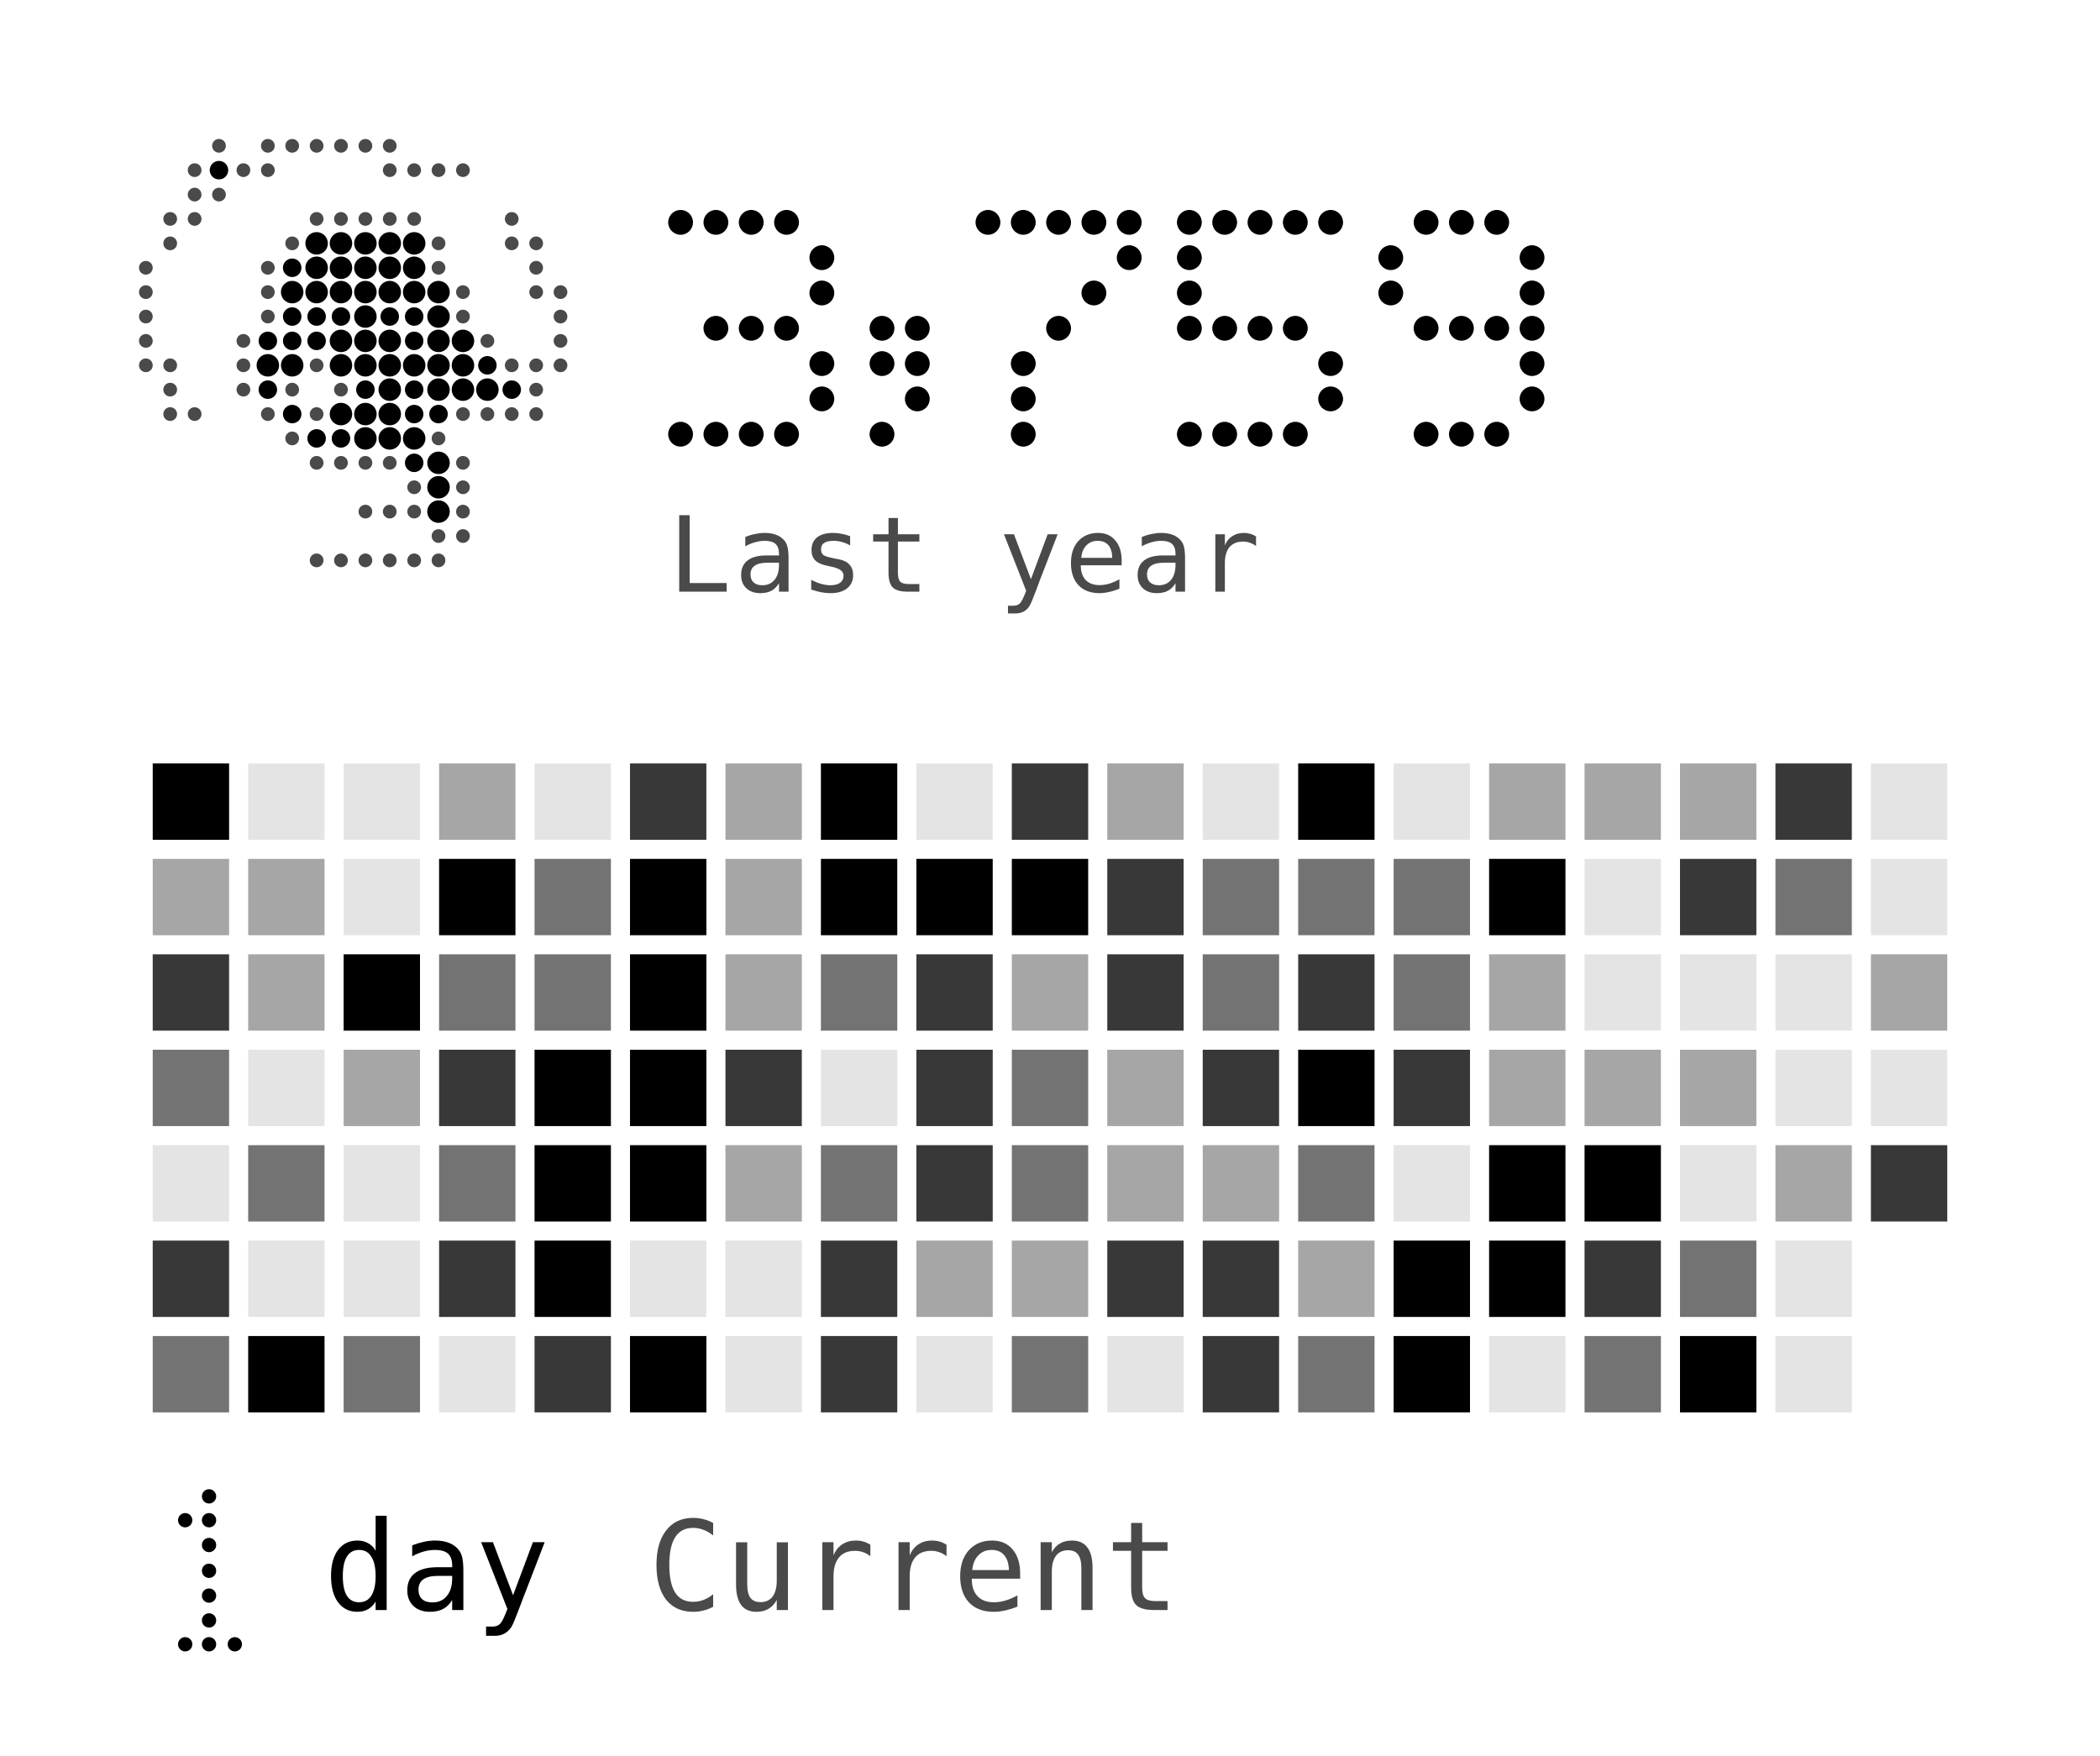
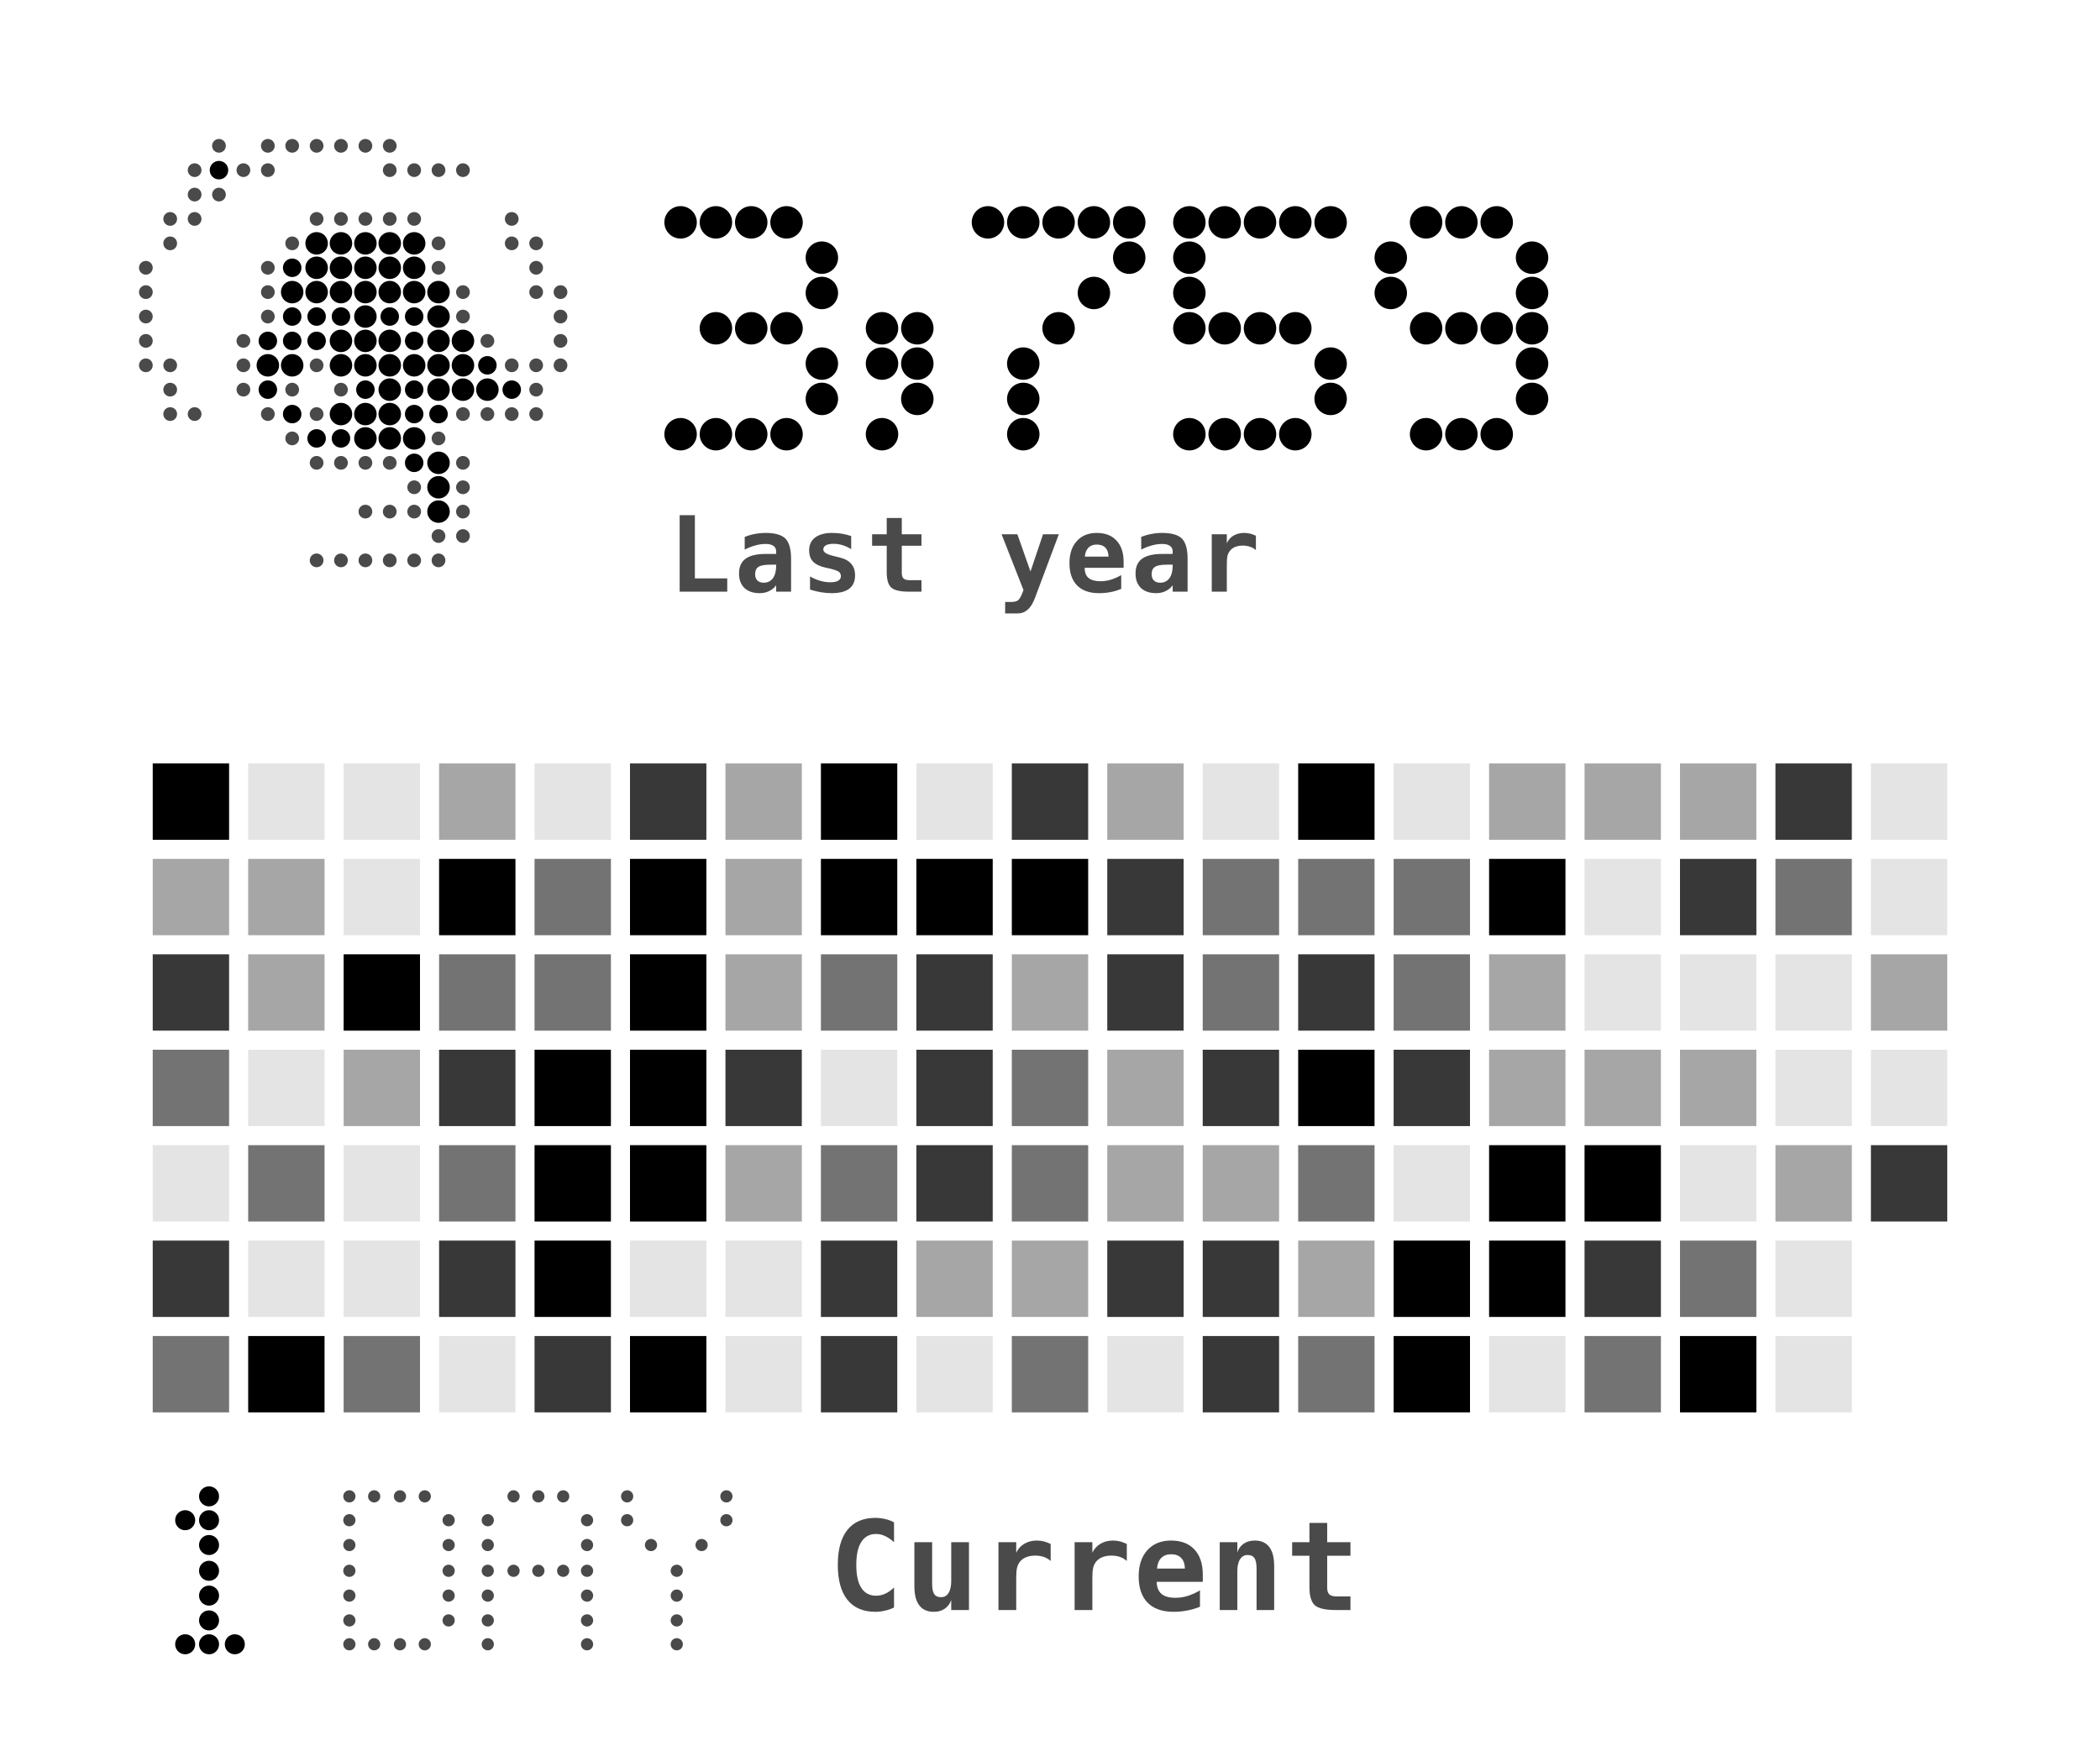
<svg xmlns="http://www.w3.org/2000/svg" width="220" height="184" viewBox="0 0 220 184" role="img">
  <rect width="220" height="184" fill="#FFFFFF" />
  <rect x="14" y="14" width="0" height="0" fill="#C8102E" />
  <circle cx="22.94" cy="15.28" r="0.72" fill="#4A4A4A" />
  <circle cx="28.06" cy="15.28" r="0.72" fill="#4A4A4A" />
  <circle cx="30.61" cy="15.28" r="0.72" fill="#4A4A4A" />
  <circle cx="33.17" cy="15.28" r="0.72" fill="#4A4A4A" />
  <circle cx="35.72" cy="15.28" r="0.72" fill="#4A4A4A" />
  <circle cx="38.28" cy="15.28" r="0.72" fill="#4A4A4A" />
  <circle cx="40.83" cy="15.28" r="0.72" fill="#4A4A4A" />
  <circle cx="20.39" cy="17.83" r="0.72" fill="#4A4A4A" />
  <circle cx="22.94" cy="17.83" r="0.97" fill="#000000" />
  <circle cx="25.50" cy="17.83" r="0.72" fill="#4A4A4A" />
  <circle cx="28.06" cy="17.83" r="0.72" fill="#4A4A4A" />
  <circle cx="40.83" cy="17.83" r="0.72" fill="#4A4A4A" />
  <circle cx="43.39" cy="17.83" r="0.72" fill="#4A4A4A" />
  <circle cx="45.94" cy="17.83" r="0.72" fill="#4A4A4A" />
  <circle cx="48.50" cy="17.83" r="0.72" fill="#4A4A4A" />
  <circle cx="20.39" cy="20.39" r="0.72" fill="#4A4A4A" />
  <circle cx="22.94" cy="20.39" r="0.72" fill="#4A4A4A" />
  <circle cx="17.83" cy="22.94" r="0.72" fill="#4A4A4A" />
  <circle cx="20.39" cy="22.94" r="0.72" fill="#4A4A4A" />
  <circle cx="33.17" cy="22.94" r="0.72" fill="#4A4A4A" />
  <circle cx="35.72" cy="22.94" r="0.72" fill="#4A4A4A" />
  <circle cx="38.28" cy="22.94" r="0.72" fill="#4A4A4A" />
  <circle cx="40.83" cy="22.94" r="0.72" fill="#4A4A4A" />
  <circle cx="43.39" cy="22.94" r="0.72" fill="#4A4A4A" />
  <circle cx="53.61" cy="22.94" r="0.72" fill="#4A4A4A" />
  <circle cx="17.83" cy="25.50" r="0.72" fill="#4A4A4A" />
  <circle cx="30.61" cy="25.50" r="0.72" fill="#4A4A4A" />
  <circle cx="33.17" cy="25.50" r="1.18" fill="#000000" />
  <circle cx="35.72" cy="25.50" r="1.18" fill="#000000" />
  <circle cx="38.28" cy="25.50" r="1.18" fill="#000000" />
  <circle cx="40.83" cy="25.50" r="1.18" fill="#000000" />
  <circle cx="43.39" cy="25.50" r="1.18" fill="#000000" />
  <circle cx="45.94" cy="25.50" r="0.72" fill="#4A4A4A" />
  <circle cx="53.61" cy="25.50" r="0.72" fill="#4A4A4A" />
  <circle cx="56.17" cy="25.50" r="0.72" fill="#4A4A4A" />
  <circle cx="15.28" cy="28.06" r="0.72" fill="#4A4A4A" />
  <circle cx="28.06" cy="28.06" r="0.72" fill="#4A4A4A" />
  <circle cx="30.61" cy="28.06" r="0.97" fill="#000000" />
  <circle cx="33.17" cy="28.06" r="1.18" fill="#000000" />
  <circle cx="35.72" cy="28.06" r="1.18" fill="#000000" />
  <circle cx="38.28" cy="28.06" r="1.18" fill="#000000" />
  <circle cx="40.83" cy="28.06" r="1.18" fill="#000000" />
  <circle cx="43.39" cy="28.06" r="1.18" fill="#000000" />
  <circle cx="45.94" cy="28.06" r="0.72" fill="#4A4A4A" />
  <circle cx="56.17" cy="28.06" r="0.72" fill="#4A4A4A" />
  <circle cx="15.28" cy="30.61" r="0.72" fill="#4A4A4A" />
  <circle cx="28.06" cy="30.61" r="0.72" fill="#4A4A4A" />
  <circle cx="30.61" cy="30.61" r="1.18" fill="#000000" />
  <circle cx="33.17" cy="30.61" r="1.18" fill="#000000" />
  <circle cx="35.72" cy="30.61" r="1.18" fill="#000000" />
  <circle cx="38.28" cy="30.61" r="1.18" fill="#000000" />
  <circle cx="40.83" cy="30.61" r="1.18" fill="#000000" />
  <circle cx="43.39" cy="30.61" r="1.18" fill="#000000" />
  <circle cx="45.94" cy="30.61" r="1.18" fill="#000000" />
  <circle cx="48.50" cy="30.61" r="0.72" fill="#4A4A4A" />
  <circle cx="56.17" cy="30.61" r="0.72" fill="#4A4A4A" />
  <circle cx="58.72" cy="30.61" r="0.72" fill="#4A4A4A" />
  <circle cx="15.28" cy="33.17" r="0.72" fill="#4A4A4A" />
  <circle cx="28.06" cy="33.17" r="0.72" fill="#4A4A4A" />
  <circle cx="30.61" cy="33.17" r="0.97" fill="#000000" />
  <circle cx="33.17" cy="33.17" r="0.97" fill="#000000" />
  <circle cx="35.72" cy="33.17" r="0.97" fill="#000000" />
  <circle cx="38.28" cy="33.17" r="1.18" fill="#000000" />
  <circle cx="40.83" cy="33.17" r="0.97" fill="#000000" />
  <circle cx="43.39" cy="33.17" r="0.97" fill="#000000" />
  <circle cx="45.94" cy="33.17" r="1.18" fill="#000000" />
  <circle cx="48.50" cy="33.17" r="0.72" fill="#4A4A4A" />
  <circle cx="58.72" cy="33.17" r="0.72" fill="#4A4A4A" />
  <circle cx="15.28" cy="35.72" r="0.72" fill="#4A4A4A" />
  <circle cx="25.50" cy="35.72" r="0.72" fill="#4A4A4A" />
  <circle cx="28.06" cy="35.72" r="0.97" fill="#000000" />
  <circle cx="30.61" cy="35.72" r="0.97" fill="#000000" />
  <circle cx="33.17" cy="35.72" r="0.97" fill="#000000" />
  <circle cx="35.72" cy="35.72" r="1.18" fill="#000000" />
  <circle cx="38.28" cy="35.72" r="1.18" fill="#000000" />
  <circle cx="40.83" cy="35.72" r="1.18" fill="#000000" />
  <circle cx="43.39" cy="35.72" r="0.97" fill="#000000" />
  <circle cx="45.94" cy="35.72" r="1.18" fill="#000000" />
  <circle cx="48.50" cy="35.72" r="1.18" fill="#000000" />
  <circle cx="51.06" cy="35.72" r="0.72" fill="#4A4A4A" />
  <circle cx="58.72" cy="35.72" r="0.72" fill="#4A4A4A" />
  <circle cx="15.28" cy="38.28" r="0.72" fill="#4A4A4A" />
  <circle cx="17.83" cy="38.28" r="0.72" fill="#4A4A4A" />
  <circle cx="25.50" cy="38.28" r="0.72" fill="#4A4A4A" />
  <circle cx="28.06" cy="38.28" r="1.18" fill="#000000" />
  <circle cx="30.61" cy="38.28" r="1.18" fill="#000000" />
  <circle cx="33.17" cy="38.28" r="0.72" fill="#4A4A4A" />
  <circle cx="35.72" cy="38.28" r="1.18" fill="#000000" />
  <circle cx="38.28" cy="38.28" r="1.18" fill="#000000" />
  <circle cx="40.83" cy="38.28" r="1.18" fill="#000000" />
  <circle cx="43.39" cy="38.28" r="1.18" fill="#000000" />
  <circle cx="45.94" cy="38.28" r="1.18" fill="#000000" />
  <circle cx="48.50" cy="38.28" r="1.18" fill="#000000" />
  <circle cx="51.06" cy="38.28" r="0.97" fill="#000000" />
  <circle cx="53.61" cy="38.28" r="0.72" fill="#4A4A4A" />
  <circle cx="56.17" cy="38.28" r="0.72" fill="#4A4A4A" />
  <circle cx="58.72" cy="38.28" r="0.72" fill="#4A4A4A" />
  <circle cx="17.83" cy="40.83" r="0.72" fill="#4A4A4A" />
  <circle cx="25.50" cy="40.83" r="0.72" fill="#4A4A4A" />
  <circle cx="28.06" cy="40.83" r="0.97" fill="#000000" />
  <circle cx="30.61" cy="40.83" r="0.72" fill="#4A4A4A" />
  <circle cx="35.72" cy="40.83" r="0.72" fill="#4A4A4A" />
  <circle cx="38.28" cy="40.83" r="0.97" fill="#000000" />
  <circle cx="40.83" cy="40.83" r="1.18" fill="#000000" />
  <circle cx="43.39" cy="40.83" r="0.97" fill="#000000" />
  <circle cx="45.94" cy="40.83" r="1.18" fill="#000000" />
  <circle cx="48.50" cy="40.83" r="1.18" fill="#000000" />
  <circle cx="51.06" cy="40.83" r="1.18" fill="#000000" />
  <circle cx="53.61" cy="40.83" r="0.97" fill="#000000" />
  <circle cx="56.17" cy="40.83" r="0.72" fill="#4A4A4A" />
  <circle cx="17.83" cy="43.39" r="0.72" fill="#4A4A4A" />
  <circle cx="20.39" cy="43.39" r="0.72" fill="#4A4A4A" />
  <circle cx="28.06" cy="43.39" r="0.72" fill="#4A4A4A" />
  <circle cx="30.61" cy="43.39" r="0.97" fill="#000000" />
  <circle cx="33.17" cy="43.39" r="0.72" fill="#4A4A4A" />
  <circle cx="35.72" cy="43.39" r="1.18" fill="#000000" />
  <circle cx="38.28" cy="43.39" r="1.18" fill="#000000" />
  <circle cx="40.83" cy="43.39" r="1.18" fill="#000000" />
  <circle cx="43.39" cy="43.39" r="0.97" fill="#000000" />
  <circle cx="45.94" cy="43.39" r="0.97" fill="#000000" />
  <circle cx="48.50" cy="43.39" r="0.72" fill="#4A4A4A" />
  <circle cx="51.06" cy="43.39" r="0.72" fill="#4A4A4A" />
  <circle cx="53.61" cy="43.39" r="0.72" fill="#4A4A4A" />
  <circle cx="56.17" cy="43.39" r="0.72" fill="#4A4A4A" />
  <circle cx="30.61" cy="45.94" r="0.72" fill="#4A4A4A" />
  <circle cx="33.17" cy="45.94" r="0.97" fill="#000000" />
  <circle cx="35.72" cy="45.94" r="0.97" fill="#000000" />
  <circle cx="38.28" cy="45.94" r="1.18" fill="#000000" />
  <circle cx="40.83" cy="45.94" r="1.18" fill="#000000" />
  <circle cx="43.39" cy="45.94" r="1.18" fill="#000000" />
  <circle cx="45.94" cy="45.94" r="0.72" fill="#4A4A4A" />
  <circle cx="33.17" cy="48.50" r="0.72" fill="#4A4A4A" />
  <circle cx="35.72" cy="48.50" r="0.72" fill="#4A4A4A" />
  <circle cx="38.28" cy="48.50" r="0.72" fill="#4A4A4A" />
  <circle cx="40.83" cy="48.50" r="0.72" fill="#4A4A4A" />
  <circle cx="43.39" cy="48.50" r="0.97" fill="#000000" />
  <circle cx="45.94" cy="48.50" r="1.18" fill="#000000" />
  <circle cx="48.50" cy="48.50" r="0.72" fill="#4A4A4A" />
  <circle cx="43.39" cy="51.06" r="0.72" fill="#4A4A4A" />
  <circle cx="45.94" cy="51.06" r="1.18" fill="#000000" />
  <circle cx="48.50" cy="51.06" r="0.72" fill="#4A4A4A" />
  <circle cx="38.28" cy="53.61" r="0.72" fill="#4A4A4A" />
  <circle cx="40.83" cy="53.61" r="0.72" fill="#4A4A4A" />
  <circle cx="43.39" cy="53.61" r="0.72" fill="#4A4A4A" />
  <circle cx="45.94" cy="53.61" r="1.18" fill="#000000" />
  <circle cx="48.50" cy="53.61" r="0.72" fill="#4A4A4A" />
  <circle cx="45.94" cy="56.17" r="0.72" fill="#4A4A4A" />
  <circle cx="48.50" cy="56.17" r="0.72" fill="#4A4A4A" />
  <circle cx="33.17" cy="58.72" r="0.72" fill="#4A4A4A" />
  <circle cx="35.72" cy="58.72" r="0.72" fill="#4A4A4A" />
  <circle cx="38.28" cy="58.72" r="0.72" fill="#4A4A4A" />
  <circle cx="40.83" cy="58.72" r="0.72" fill="#4A4A4A" />
  <circle cx="43.39" cy="58.72" r="0.72" fill="#4A4A4A" />
  <circle cx="45.94" cy="58.72" r="0.72" fill="#4A4A4A" />
-   <circle cx="71.3" cy="23.3" r="1.30" fill="#000000" />
-   <circle cx="75.0" cy="23.3" r="1.30" fill="#000000" />
-   <circle cx="78.7" cy="23.3" r="1.30" fill="#000000" />
-   <circle cx="82.4" cy="23.3" r="1.30" fill="#000000" />
-   <circle cx="86.1" cy="27.0" r="1.30" fill="#000000" />
-   <circle cx="86.1" cy="30.7" r="1.30" fill="#000000" />
-   <circle cx="75.0" cy="34.4" r="1.30" fill="#000000" />
-   <circle cx="78.7" cy="34.4" r="1.30" fill="#000000" />
-   <circle cx="82.4" cy="34.4" r="1.30" fill="#000000" />
-   <circle cx="86.1" cy="38.1" r="1.30" fill="#000000" />
-   <circle cx="86.1" cy="41.8" r="1.30" fill="#000000" />
-   <circle cx="71.3" cy="45.5" r="1.30" fill="#000000" />
-   <circle cx="75.0" cy="45.5" r="1.30" fill="#000000" />
-   <circle cx="78.7" cy="45.5" r="1.30" fill="#000000" />
-   <circle cx="82.4" cy="45.5" r="1.30" fill="#000000" />
-   <circle cx="92.4" cy="34.4" r="1.30" fill="#000000" />
-   <circle cx="96.1" cy="34.4" r="1.30" fill="#000000" />
-   <circle cx="92.4" cy="38.1" r="1.30" fill="#000000" />
-   <circle cx="96.1" cy="38.1" r="1.30" fill="#000000" />
-   <circle cx="96.1" cy="41.8" r="1.30" fill="#000000" />
-   <circle cx="92.4" cy="45.5" r="1.30" fill="#000000" />
-   <circle cx="103.5" cy="23.3" r="1.30" fill="#000000" />
-   <circle cx="107.2" cy="23.3" r="1.30" fill="#000000" />
-   <circle cx="110.9" cy="23.3" r="1.30" fill="#000000" />
-   <circle cx="114.6" cy="23.3" r="1.30" fill="#000000" />
-   <circle cx="118.3" cy="23.3" r="1.30" fill="#000000" />
-   <circle cx="118.3" cy="27.0" r="1.30" fill="#000000" />
-   <circle cx="114.6" cy="30.7" r="1.30" fill="#000000" />
-   <circle cx="110.9" cy="34.4" r="1.30" fill="#000000" />
-   <circle cx="107.2" cy="38.1" r="1.30" fill="#000000" />
-   <circle cx="107.2" cy="41.8" r="1.30" fill="#000000" />
-   <circle cx="107.2" cy="45.5" r="1.30" fill="#000000" />
-   <circle cx="124.6" cy="23.3" r="1.30" fill="#000000" />
-   <circle cx="128.3" cy="23.3" r="1.30" fill="#000000" />
-   <circle cx="132.0" cy="23.3" r="1.30" fill="#000000" />
-   <circle cx="135.7" cy="23.3" r="1.30" fill="#000000" />
-   <circle cx="139.4" cy="23.3" r="1.30" fill="#000000" />
-   <circle cx="124.6" cy="27.0" r="1.30" fill="#000000" />
-   <circle cx="124.6" cy="30.7" r="1.30" fill="#000000" />
-   <circle cx="124.6" cy="34.4" r="1.30" fill="#000000" />
-   <circle cx="128.3" cy="34.4" r="1.30" fill="#000000" />
-   <circle cx="132.0" cy="34.4" r="1.30" fill="#000000" />
-   <circle cx="135.7" cy="34.4" r="1.30" fill="#000000" />
-   <circle cx="139.4" cy="38.1" r="1.30" fill="#000000" />
-   <circle cx="139.4" cy="41.8" r="1.30" fill="#000000" />
-   <circle cx="124.6" cy="45.5" r="1.30" fill="#000000" />
-   <circle cx="128.3" cy="45.5" r="1.30" fill="#000000" />
-   <circle cx="132.0" cy="45.5" r="1.30" fill="#000000" />
-   <circle cx="135.7" cy="45.5" r="1.30" fill="#000000" />
-   <circle cx="149.4" cy="23.3" r="1.30" fill="#000000" />
-   <circle cx="153.1" cy="23.3" r="1.30" fill="#000000" />
-   <circle cx="156.8" cy="23.3" r="1.30" fill="#000000" />
-   <circle cx="145.7" cy="27.0" r="1.30" fill="#000000" />
-   <circle cx="160.5" cy="27.0" r="1.30" fill="#000000" />
-   <circle cx="145.7" cy="30.7" r="1.30" fill="#000000" />
-   <circle cx="160.5" cy="30.7" r="1.30" fill="#000000" />
-   <circle cx="149.4" cy="34.4" r="1.30" fill="#000000" />
-   <circle cx="153.1" cy="34.4" r="1.30" fill="#000000" />
-   <circle cx="156.8" cy="34.4" r="1.30" fill="#000000" />
-   <circle cx="160.5" cy="34.4" r="1.30" fill="#000000" />
-   <circle cx="160.5" cy="38.1" r="1.30" fill="#000000" />
-   <circle cx="160.5" cy="41.8" r="1.30" fill="#000000" />
-   <circle cx="149.4" cy="45.5" r="1.30" fill="#000000" />
-   <circle cx="153.1" cy="45.5" r="1.30" fill="#000000" />
-   <circle cx="156.8" cy="45.5" r="1.30" fill="#000000" />
-   <text x="70" y="62" fill="#4A4A4A" text-anchor="start" font-family="ui-monospace, Geist Mono, monospace" font-size="11" letter-spacing="0.3" dominant-baseline="auto">Last year</text>
+   <circle cx="71.3" cy="23.3" r="1.70" fill="#000000" />
+   <circle cx="75.0" cy="23.3" r="1.70" fill="#000000" />
+   <circle cx="78.7" cy="23.3" r="1.70" fill="#000000" />
+   <circle cx="82.4" cy="23.3" r="1.70" fill="#000000" />
+   <circle cx="86.1" cy="27.0" r="1.70" fill="#000000" />
+   <circle cx="86.1" cy="30.7" r="1.70" fill="#000000" />
+   <circle cx="75.0" cy="34.4" r="1.70" fill="#000000" />
+   <circle cx="78.7" cy="34.4" r="1.70" fill="#000000" />
+   <circle cx="82.4" cy="34.4" r="1.70" fill="#000000" />
+   <circle cx="86.1" cy="38.1" r="1.70" fill="#000000" />
+   <circle cx="86.1" cy="41.8" r="1.70" fill="#000000" />
+   <circle cx="71.3" cy="45.5" r="1.70" fill="#000000" />
+   <circle cx="75.0" cy="45.5" r="1.70" fill="#000000" />
+   <circle cx="78.7" cy="45.5" r="1.70" fill="#000000" />
+   <circle cx="82.4" cy="45.5" r="1.70" fill="#000000" />
+   <circle cx="92.4" cy="34.4" r="1.70" fill="#000000" />
+   <circle cx="96.1" cy="34.4" r="1.70" fill="#000000" />
+   <circle cx="92.4" cy="38.1" r="1.70" fill="#000000" />
+   <circle cx="96.1" cy="38.1" r="1.70" fill="#000000" />
+   <circle cx="96.1" cy="41.8" r="1.70" fill="#000000" />
+   <circle cx="92.4" cy="45.5" r="1.70" fill="#000000" />
+   <circle cx="103.5" cy="23.3" r="1.70" fill="#000000" />
+   <circle cx="107.2" cy="23.3" r="1.70" fill="#000000" />
+   <circle cx="110.9" cy="23.3" r="1.70" fill="#000000" />
+   <circle cx="114.6" cy="23.3" r="1.70" fill="#000000" />
+   <circle cx="118.3" cy="23.3" r="1.70" fill="#000000" />
+   <circle cx="118.3" cy="27.0" r="1.70" fill="#000000" />
+   <circle cx="114.6" cy="30.7" r="1.70" fill="#000000" />
+   <circle cx="110.9" cy="34.4" r="1.70" fill="#000000" />
+   <circle cx="107.2" cy="38.1" r="1.70" fill="#000000" />
+   <circle cx="107.2" cy="41.8" r="1.70" fill="#000000" />
+   <circle cx="107.2" cy="45.5" r="1.70" fill="#000000" />
+   <circle cx="124.6" cy="23.3" r="1.70" fill="#000000" />
+   <circle cx="128.3" cy="23.3" r="1.70" fill="#000000" />
+   <circle cx="132.0" cy="23.3" r="1.70" fill="#000000" />
+   <circle cx="135.7" cy="23.3" r="1.70" fill="#000000" />
+   <circle cx="139.4" cy="23.3" r="1.70" fill="#000000" />
+   <circle cx="124.6" cy="27.0" r="1.70" fill="#000000" />
+   <circle cx="124.6" cy="30.7" r="1.70" fill="#000000" />
+   <circle cx="124.6" cy="34.4" r="1.70" fill="#000000" />
+   <circle cx="128.3" cy="34.4" r="1.70" fill="#000000" />
+   <circle cx="132.0" cy="34.4" r="1.70" fill="#000000" />
+   <circle cx="135.7" cy="34.4" r="1.70" fill="#000000" />
+   <circle cx="139.4" cy="38.1" r="1.70" fill="#000000" />
+   <circle cx="139.4" cy="41.8" r="1.70" fill="#000000" />
+   <circle cx="124.6" cy="45.5" r="1.70" fill="#000000" />
+   <circle cx="128.3" cy="45.5" r="1.70" fill="#000000" />
+   <circle cx="132.0" cy="45.5" r="1.70" fill="#000000" />
+   <circle cx="135.7" cy="45.5" r="1.70" fill="#000000" />
+   <circle cx="149.4" cy="23.3" r="1.70" fill="#000000" />
+   <circle cx="153.1" cy="23.3" r="1.70" fill="#000000" />
+   <circle cx="156.8" cy="23.3" r="1.70" fill="#000000" />
+   <circle cx="145.7" cy="27.0" r="1.70" fill="#000000" />
+   <circle cx="160.5" cy="27.0" r="1.70" fill="#000000" />
+   <circle cx="145.7" cy="30.7" r="1.70" fill="#000000" />
+   <circle cx="160.5" cy="30.7" r="1.70" fill="#000000" />
+   <circle cx="149.4" cy="34.4" r="1.70" fill="#000000" />
+   <circle cx="153.1" cy="34.4" r="1.70" fill="#000000" />
+   <circle cx="156.8" cy="34.4" r="1.70" fill="#000000" />
+   <circle cx="160.5" cy="34.4" r="1.70" fill="#000000" />
+   <circle cx="160.5" cy="38.1" r="1.70" fill="#000000" />
+   <circle cx="160.5" cy="41.8" r="1.70" fill="#000000" />
+   <circle cx="149.4" cy="45.5" r="1.70" fill="#000000" />
+   <circle cx="153.1" cy="45.5" r="1.70" fill="#000000" />
+   <circle cx="156.8" cy="45.5" r="1.70" fill="#000000" />
+   <text x="70" y="62" fill="#4A4A4A" text-anchor="start" font-family="ui-monospace, Geist Mono, monospace" font-weight="700" font-size="11" letter-spacing="0.3" dominant-baseline="auto">Last year</text>
  <rect x="16" y="80" width="8" height="8" fill="#000000" />
  <rect x="16" y="90" width="8" height="8" fill="#000000" opacity="0.35" />
  <rect x="16" y="100" width="8" height="8" fill="#000000" opacity="0.78" />
  <rect x="16" y="110" width="8" height="8" fill="#000000" opacity="0.55" />
  <rect x="16" y="120" width="8" height="8" fill="#E4E4E4" />
  <rect x="16" y="130" width="8" height="8" fill="#000000" opacity="0.78" />
  <rect x="16" y="140" width="8" height="8" fill="#000000" opacity="0.55" />
  <rect x="26" y="80" width="8" height="8" fill="#E4E4E4" />
  <rect x="26" y="90" width="8" height="8" fill="#000000" opacity="0.35" />
  <rect x="26" y="100" width="8" height="8" fill="#000000" opacity="0.35" />
  <rect x="26" y="110" width="8" height="8" fill="#E4E4E4" />
  <rect x="26" y="120" width="8" height="8" fill="#000000" opacity="0.55" />
  <rect x="26" y="130" width="8" height="8" fill="#E4E4E4" />
  <rect x="26" y="140" width="8" height="8" fill="#000000" />
  <rect x="36" y="80" width="8" height="8" fill="#E4E4E4" />
  <rect x="36" y="90" width="8" height="8" fill="#E4E4E4" />
  <rect x="36" y="100" width="8" height="8" fill="#000000" />
  <rect x="36" y="110" width="8" height="8" fill="#000000" opacity="0.35" />
  <rect x="36" y="120" width="8" height="8" fill="#E4E4E4" />
  <rect x="36" y="130" width="8" height="8" fill="#E4E4E4" />
  <rect x="36" y="140" width="8" height="8" fill="#000000" opacity="0.55" />
  <rect x="46" y="80" width="8" height="8" fill="#000000" opacity="0.35" />
  <rect x="46" y="90" width="8" height="8" fill="#000000" />
  <rect x="46" y="100" width="8" height="8" fill="#000000" opacity="0.55" />
  <rect x="46" y="110" width="8" height="8" fill="#000000" opacity="0.78" />
  <rect x="46" y="120" width="8" height="8" fill="#000000" opacity="0.55" />
  <rect x="46" y="130" width="8" height="8" fill="#000000" opacity="0.78" />
  <rect x="46" y="140" width="8" height="8" fill="#E4E4E4" />
  <rect x="56" y="80" width="8" height="8" fill="#E4E4E4" />
  <rect x="56" y="90" width="8" height="8" fill="#000000" opacity="0.55" />
  <rect x="56" y="100" width="8" height="8" fill="#000000" opacity="0.55" />
  <rect x="56" y="110" width="8" height="8" fill="#000000" />
  <rect x="56" y="120" width="8" height="8" fill="#000000" />
  <rect x="56" y="130" width="8" height="8" fill="#000000" />
  <rect x="56" y="140" width="8" height="8" fill="#000000" opacity="0.78" />
  <rect x="66" y="80" width="8" height="8" fill="#000000" opacity="0.78" />
  <rect x="66" y="90" width="8" height="8" fill="#000000" />
  <rect x="66" y="100" width="8" height="8" fill="#000000" />
  <rect x="66" y="110" width="8" height="8" fill="#000000" />
  <rect x="66" y="120" width="8" height="8" fill="#000000" />
  <rect x="66" y="130" width="8" height="8" fill="#E4E4E4" />
  <rect x="66" y="140" width="8" height="8" fill="#000000" />
  <rect x="76" y="80" width="8" height="8" fill="#000000" opacity="0.35" />
  <rect x="76" y="90" width="8" height="8" fill="#000000" opacity="0.35" />
  <rect x="76" y="100" width="8" height="8" fill="#000000" opacity="0.35" />
  <rect x="76" y="110" width="8" height="8" fill="#000000" opacity="0.78" />
  <rect x="76" y="120" width="8" height="8" fill="#000000" opacity="0.35" />
  <rect x="76" y="130" width="8" height="8" fill="#E4E4E4" />
  <rect x="76" y="140" width="8" height="8" fill="#E4E4E4" />
  <rect x="86" y="80" width="8" height="8" fill="#000000" />
  <rect x="86" y="90" width="8" height="8" fill="#000000" />
  <rect x="86" y="100" width="8" height="8" fill="#000000" opacity="0.55" />
  <rect x="86" y="110" width="8" height="8" fill="#E4E4E4" />
  <rect x="86" y="120" width="8" height="8" fill="#000000" opacity="0.55" />
  <rect x="86" y="130" width="8" height="8" fill="#000000" opacity="0.78" />
  <rect x="86" y="140" width="8" height="8" fill="#000000" opacity="0.78" />
  <rect x="96" y="80" width="8" height="8" fill="#E4E4E4" />
  <rect x="96" y="90" width="8" height="8" fill="#000000" />
  <rect x="96" y="100" width="8" height="8" fill="#000000" opacity="0.78" />
  <rect x="96" y="110" width="8" height="8" fill="#000000" opacity="0.78" />
  <rect x="96" y="120" width="8" height="8" fill="#000000" opacity="0.78" />
  <rect x="96" y="130" width="8" height="8" fill="#000000" opacity="0.35" />
  <rect x="96" y="140" width="8" height="8" fill="#E4E4E4" />
  <rect x="106" y="80" width="8" height="8" fill="#000000" opacity="0.78" />
  <rect x="106" y="90" width="8" height="8" fill="#000000" />
  <rect x="106" y="100" width="8" height="8" fill="#000000" opacity="0.35" />
  <rect x="106" y="110" width="8" height="8" fill="#000000" opacity="0.55" />
  <rect x="106" y="120" width="8" height="8" fill="#000000" opacity="0.55" />
  <rect x="106" y="130" width="8" height="8" fill="#000000" opacity="0.35" />
  <rect x="106" y="140" width="8" height="8" fill="#000000" opacity="0.55" />
  <rect x="116" y="80" width="8" height="8" fill="#000000" opacity="0.35" />
  <rect x="116" y="90" width="8" height="8" fill="#000000" opacity="0.78" />
  <rect x="116" y="100" width="8" height="8" fill="#000000" opacity="0.78" />
  <rect x="116" y="110" width="8" height="8" fill="#000000" opacity="0.35" />
  <rect x="116" y="120" width="8" height="8" fill="#000000" opacity="0.35" />
  <rect x="116" y="130" width="8" height="8" fill="#000000" opacity="0.78" />
  <rect x="116" y="140" width="8" height="8" fill="#E4E4E4" />
  <rect x="126" y="80" width="8" height="8" fill="#E4E4E4" />
  <rect x="126" y="90" width="8" height="8" fill="#000000" opacity="0.55" />
  <rect x="126" y="100" width="8" height="8" fill="#000000" opacity="0.55" />
  <rect x="126" y="110" width="8" height="8" fill="#000000" opacity="0.78" />
  <rect x="126" y="120" width="8" height="8" fill="#000000" opacity="0.35" />
  <rect x="126" y="130" width="8" height="8" fill="#000000" opacity="0.78" />
  <rect x="126" y="140" width="8" height="8" fill="#000000" opacity="0.78" />
  <rect x="136" y="80" width="8" height="8" fill="#000000" />
  <rect x="136" y="90" width="8" height="8" fill="#000000" opacity="0.55" />
  <rect x="136" y="100" width="8" height="8" fill="#000000" opacity="0.78" />
  <rect x="136" y="110" width="8" height="8" fill="#000000" />
  <rect x="136" y="120" width="8" height="8" fill="#000000" opacity="0.55" />
  <rect x="136" y="130" width="8" height="8" fill="#000000" opacity="0.35" />
  <rect x="136" y="140" width="8" height="8" fill="#000000" opacity="0.55" />
  <rect x="146" y="80" width="8" height="8" fill="#E4E4E4" />
  <rect x="146" y="90" width="8" height="8" fill="#000000" opacity="0.55" />
  <rect x="146" y="100" width="8" height="8" fill="#000000" opacity="0.55" />
  <rect x="146" y="110" width="8" height="8" fill="#000000" opacity="0.78" />
  <rect x="146" y="120" width="8" height="8" fill="#E4E4E4" />
  <rect x="146" y="130" width="8" height="8" fill="#000000" />
  <rect x="146" y="140" width="8" height="8" fill="#000000" />
  <rect x="156" y="80" width="8" height="8" fill="#000000" opacity="0.35" />
  <rect x="156" y="90" width="8" height="8" fill="#000000" />
  <rect x="156" y="100" width="8" height="8" fill="#000000" opacity="0.35" />
  <rect x="156" y="110" width="8" height="8" fill="#000000" opacity="0.35" />
  <rect x="156" y="120" width="8" height="8" fill="#000000" />
  <rect x="156" y="130" width="8" height="8" fill="#000000" />
  <rect x="156" y="140" width="8" height="8" fill="#E4E4E4" />
  <rect x="166" y="80" width="8" height="8" fill="#000000" opacity="0.35" />
  <rect x="166" y="90" width="8" height="8" fill="#E4E4E4" />
  <rect x="166" y="100" width="8" height="8" fill="#E4E4E4" />
  <rect x="166" y="110" width="8" height="8" fill="#000000" opacity="0.35" />
  <rect x="166" y="120" width="8" height="8" fill="#000000" />
  <rect x="166" y="130" width="8" height="8" fill="#000000" opacity="0.78" />
  <rect x="166" y="140" width="8" height="8" fill="#000000" opacity="0.55" />
  <rect x="176" y="80" width="8" height="8" fill="#000000" opacity="0.35" />
  <rect x="176" y="90" width="8" height="8" fill="#000000" opacity="0.78" />
  <rect x="176" y="100" width="8" height="8" fill="#E4E4E4" />
  <rect x="176" y="110" width="8" height="8" fill="#000000" opacity="0.35" />
  <rect x="176" y="120" width="8" height="8" fill="#E4E4E4" />
  <rect x="176" y="130" width="8" height="8" fill="#000000" opacity="0.55" />
  <rect x="176" y="140" width="8" height="8" fill="#000000" />
  <rect x="186" y="80" width="8" height="8" fill="#000000" opacity="0.78" />
  <rect x="186" y="90" width="8" height="8" fill="#000000" opacity="0.55" />
  <rect x="186" y="100" width="8" height="8" fill="#E4E4E4" />
  <rect x="186" y="110" width="8" height="8" fill="#E4E4E4" />
  <rect x="186" y="120" width="8" height="8" fill="#000000" opacity="0.35" />
  <rect x="186" y="130" width="8" height="8" fill="#E4E4E4" />
  <rect x="186" y="140" width="8" height="8" fill="#E4E4E4" />
  <rect x="196" y="80" width="8" height="8" fill="#E4E4E4" />
  <rect x="196" y="90" width="8" height="8" fill="#E4E4E4" />
  <rect x="196" y="100" width="8" height="8" fill="#000000" opacity="0.35" />
  <rect x="196" y="110" width="8" height="8" fill="#E4E4E4" />
  <rect x="196" y="120" width="8" height="8" fill="#000000" opacity="0.78" />
-   <circle cx="21.9" cy="156.8" r="0.75" fill="#000000" />
-   <circle cx="19.4" cy="159.3" r="0.75" fill="#000000" />
-   <circle cx="21.9" cy="159.3" r="0.75" fill="#000000" />
-   <circle cx="21.9" cy="161.9" r="0.75" fill="#000000" />
-   <circle cx="21.9" cy="164.6" r="0.75" fill="#000000" />
-   <circle cx="21.9" cy="167.2" r="0.75" fill="#000000" />
-   <circle cx="21.9" cy="169.8" r="0.75" fill="#000000" />
-   <circle cx="19.4" cy="172.3" r="0.75" fill="#000000" />
-   <circle cx="21.9" cy="172.3" r="0.75" fill="#000000" />
-   <circle cx="24.6" cy="172.3" r="0.75" fill="#000000" />
-   <text x="33.9" y="168.71" fill="#000000" text-anchor="start" font-family="ui-monospace, Geist Mono, monospace" font-size="13" letter-spacing="0.1" dominant-baseline="auto">day</text>
-   <text x="67.9" y="168.71" fill="#4A4A4A" text-anchor="start" font-family="ui-monospace, Geist Mono, monospace" font-size="13" letter-spacing="0.15" dominant-baseline="auto">Current</text>
+   <circle cx="21.9" cy="156.8" r="1.05" fill="#000000" />
+   <circle cx="19.4" cy="159.3" r="1.05" fill="#000000" />
+   <circle cx="21.9" cy="159.3" r="1.05" fill="#000000" />
+   <circle cx="21.9" cy="161.9" r="1.05" fill="#000000" />
+   <circle cx="21.9" cy="164.6" r="1.05" fill="#000000" />
+   <circle cx="21.9" cy="167.2" r="1.05" fill="#000000" />
+   <circle cx="21.9" cy="169.8" r="1.05" fill="#000000" />
+   <circle cx="19.4" cy="172.3" r="1.05" fill="#000000" />
+   <circle cx="21.9" cy="172.3" r="1.05" fill="#000000" />
+   <circle cx="24.6" cy="172.3" r="1.05" fill="#000000" />
+   <circle cx="36.6" cy="156.8" r="0.64" fill="#4A4A4A" />
+   <circle cx="39.2" cy="156.8" r="0.64" fill="#4A4A4A" />
+   <circle cx="41.9" cy="156.8" r="0.64" fill="#4A4A4A" />
+   <circle cx="44.5" cy="156.8" r="0.64" fill="#4A4A4A" />
+   <circle cx="36.6" cy="159.3" r="0.64" fill="#4A4A4A" />
+   <circle cx="47.0" cy="159.3" r="0.64" fill="#4A4A4A" />
+   <circle cx="36.6" cy="161.9" r="0.64" fill="#4A4A4A" />
+   <circle cx="47.0" cy="161.9" r="0.64" fill="#4A4A4A" />
+   <circle cx="36.6" cy="164.6" r="0.64" fill="#4A4A4A" />
+   <circle cx="47.0" cy="164.6" r="0.64" fill="#4A4A4A" />
+   <circle cx="36.6" cy="167.2" r="0.64" fill="#4A4A4A" />
+   <circle cx="47.0" cy="167.2" r="0.64" fill="#4A4A4A" />
+   <circle cx="36.6" cy="169.8" r="0.64" fill="#4A4A4A" />
+   <circle cx="47.0" cy="169.8" r="0.64" fill="#4A4A4A" />
+   <circle cx="36.6" cy="172.3" r="0.64" fill="#4A4A4A" />
+   <circle cx="39.2" cy="172.3" r="0.64" fill="#4A4A4A" />
+   <circle cx="41.9" cy="172.3" r="0.64" fill="#4A4A4A" />
+   <circle cx="44.5" cy="172.3" r="0.64" fill="#4A4A4A" />
+   <circle cx="53.8" cy="156.8" r="0.64" fill="#4A4A4A" />
+   <circle cx="56.4" cy="156.8" r="0.64" fill="#4A4A4A" />
+   <circle cx="59.0" cy="156.8" r="0.64" fill="#4A4A4A" />
+   <circle cx="51.1" cy="159.3" r="0.64" fill="#4A4A4A" />
+   <circle cx="61.5" cy="159.3" r="0.64" fill="#4A4A4A" />
+   <circle cx="51.1" cy="161.9" r="0.64" fill="#4A4A4A" />
+   <circle cx="61.5" cy="161.9" r="0.64" fill="#4A4A4A" />
+   <circle cx="51.1" cy="164.6" r="0.64" fill="#4A4A4A" />
+   <circle cx="53.8" cy="164.6" r="0.64" fill="#4A4A4A" />
+   <circle cx="56.4" cy="164.6" r="0.64" fill="#4A4A4A" />
+   <circle cx="59.0" cy="164.6" r="0.64" fill="#4A4A4A" />
+   <circle cx="61.5" cy="164.6" r="0.64" fill="#4A4A4A" />
+   <circle cx="51.1" cy="167.2" r="0.64" fill="#4A4A4A" />
+   <circle cx="61.5" cy="167.2" r="0.64" fill="#4A4A4A" />
+   <circle cx="51.1" cy="169.8" r="0.64" fill="#4A4A4A" />
+   <circle cx="61.5" cy="169.8" r="0.64" fill="#4A4A4A" />
+   <circle cx="51.1" cy="172.3" r="0.64" fill="#4A4A4A" />
+   <circle cx="61.5" cy="172.3" r="0.64" fill="#4A4A4A" />
+   <circle cx="65.7" cy="156.8" r="0.64" fill="#4A4A4A" />
+   <circle cx="76.1" cy="156.8" r="0.64" fill="#4A4A4A" />
+   <circle cx="65.7" cy="159.3" r="0.64" fill="#4A4A4A" />
+   <circle cx="76.1" cy="159.3" r="0.64" fill="#4A4A4A" />
+   <circle cx="68.2" cy="161.9" r="0.64" fill="#4A4A4A" />
+   <circle cx="73.5" cy="161.9" r="0.64" fill="#4A4A4A" />
+   <circle cx="70.9" cy="164.6" r="0.64" fill="#4A4A4A" />
+   <circle cx="70.9" cy="167.2" r="0.64" fill="#4A4A4A" />
+   <circle cx="70.9" cy="169.8" r="0.64" fill="#4A4A4A" />
+   <circle cx="70.9" cy="172.3" r="0.64" fill="#4A4A4A" />
+   <text x="86.8" y="168.71" fill="#4A4A4A" text-anchor="start" font-family="ui-monospace, Geist Mono, monospace" font-weight="700" font-size="13" letter-spacing="0.15" dominant-baseline="auto">Current</text>
</svg>
